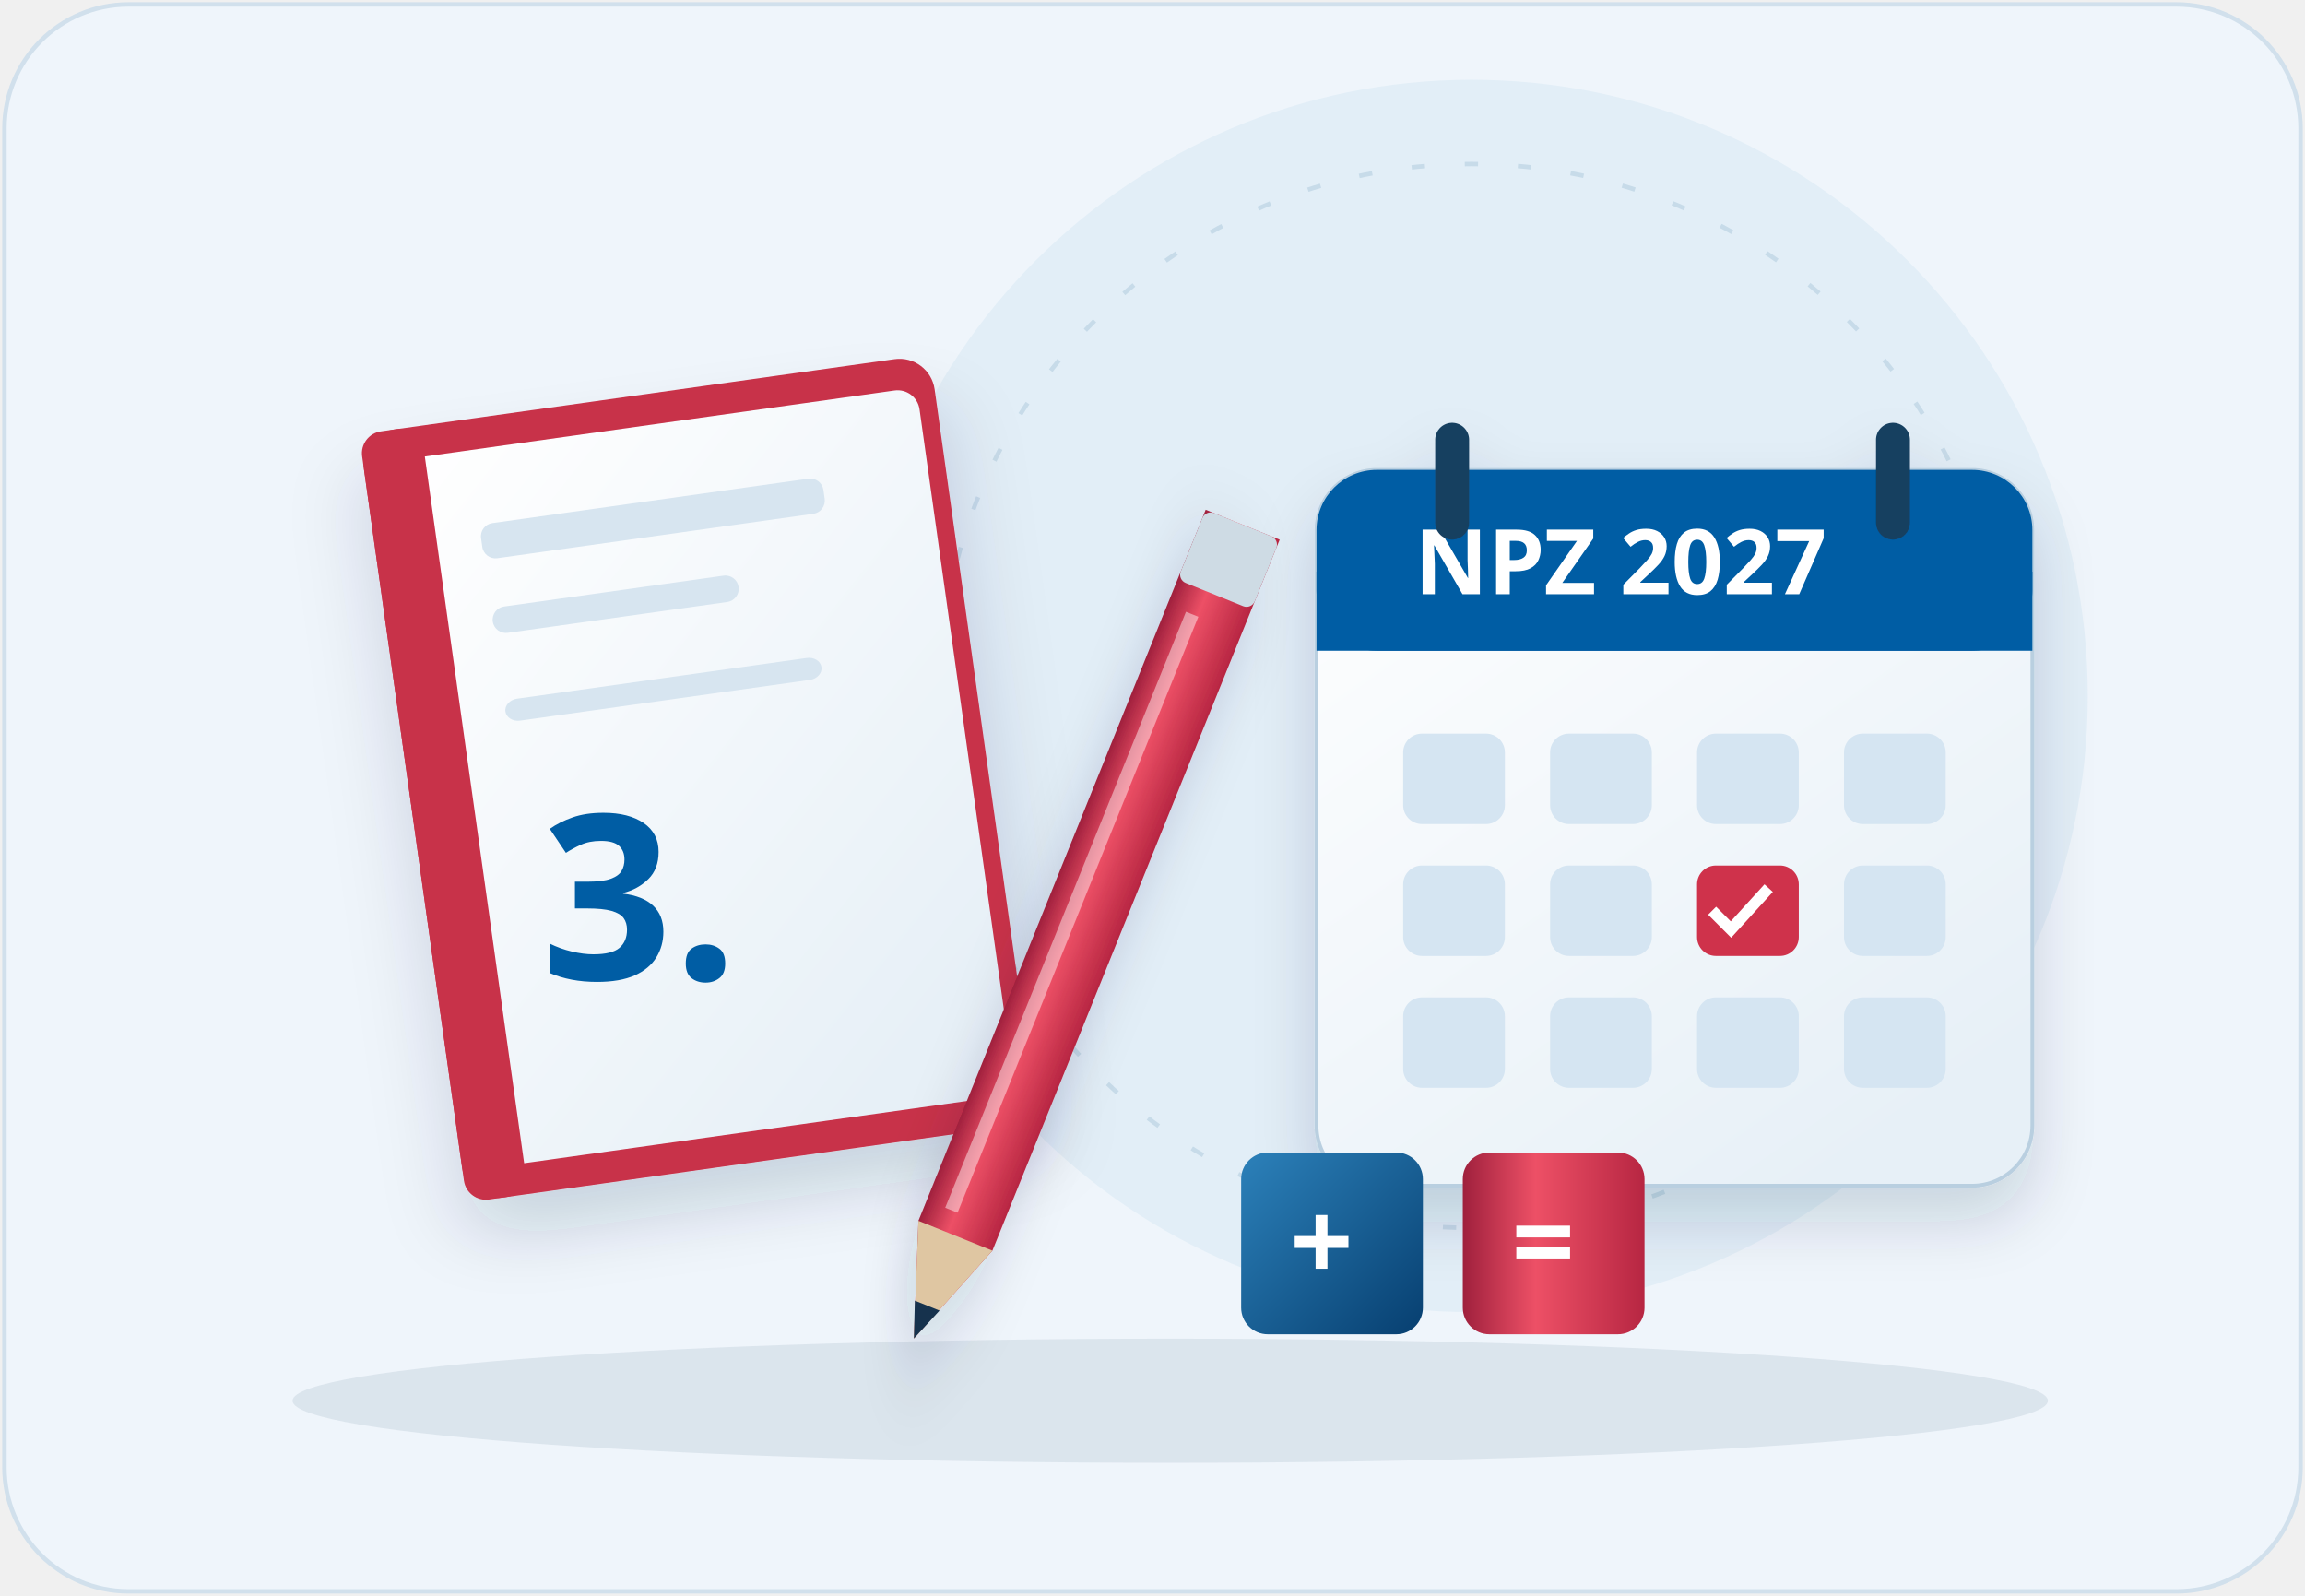
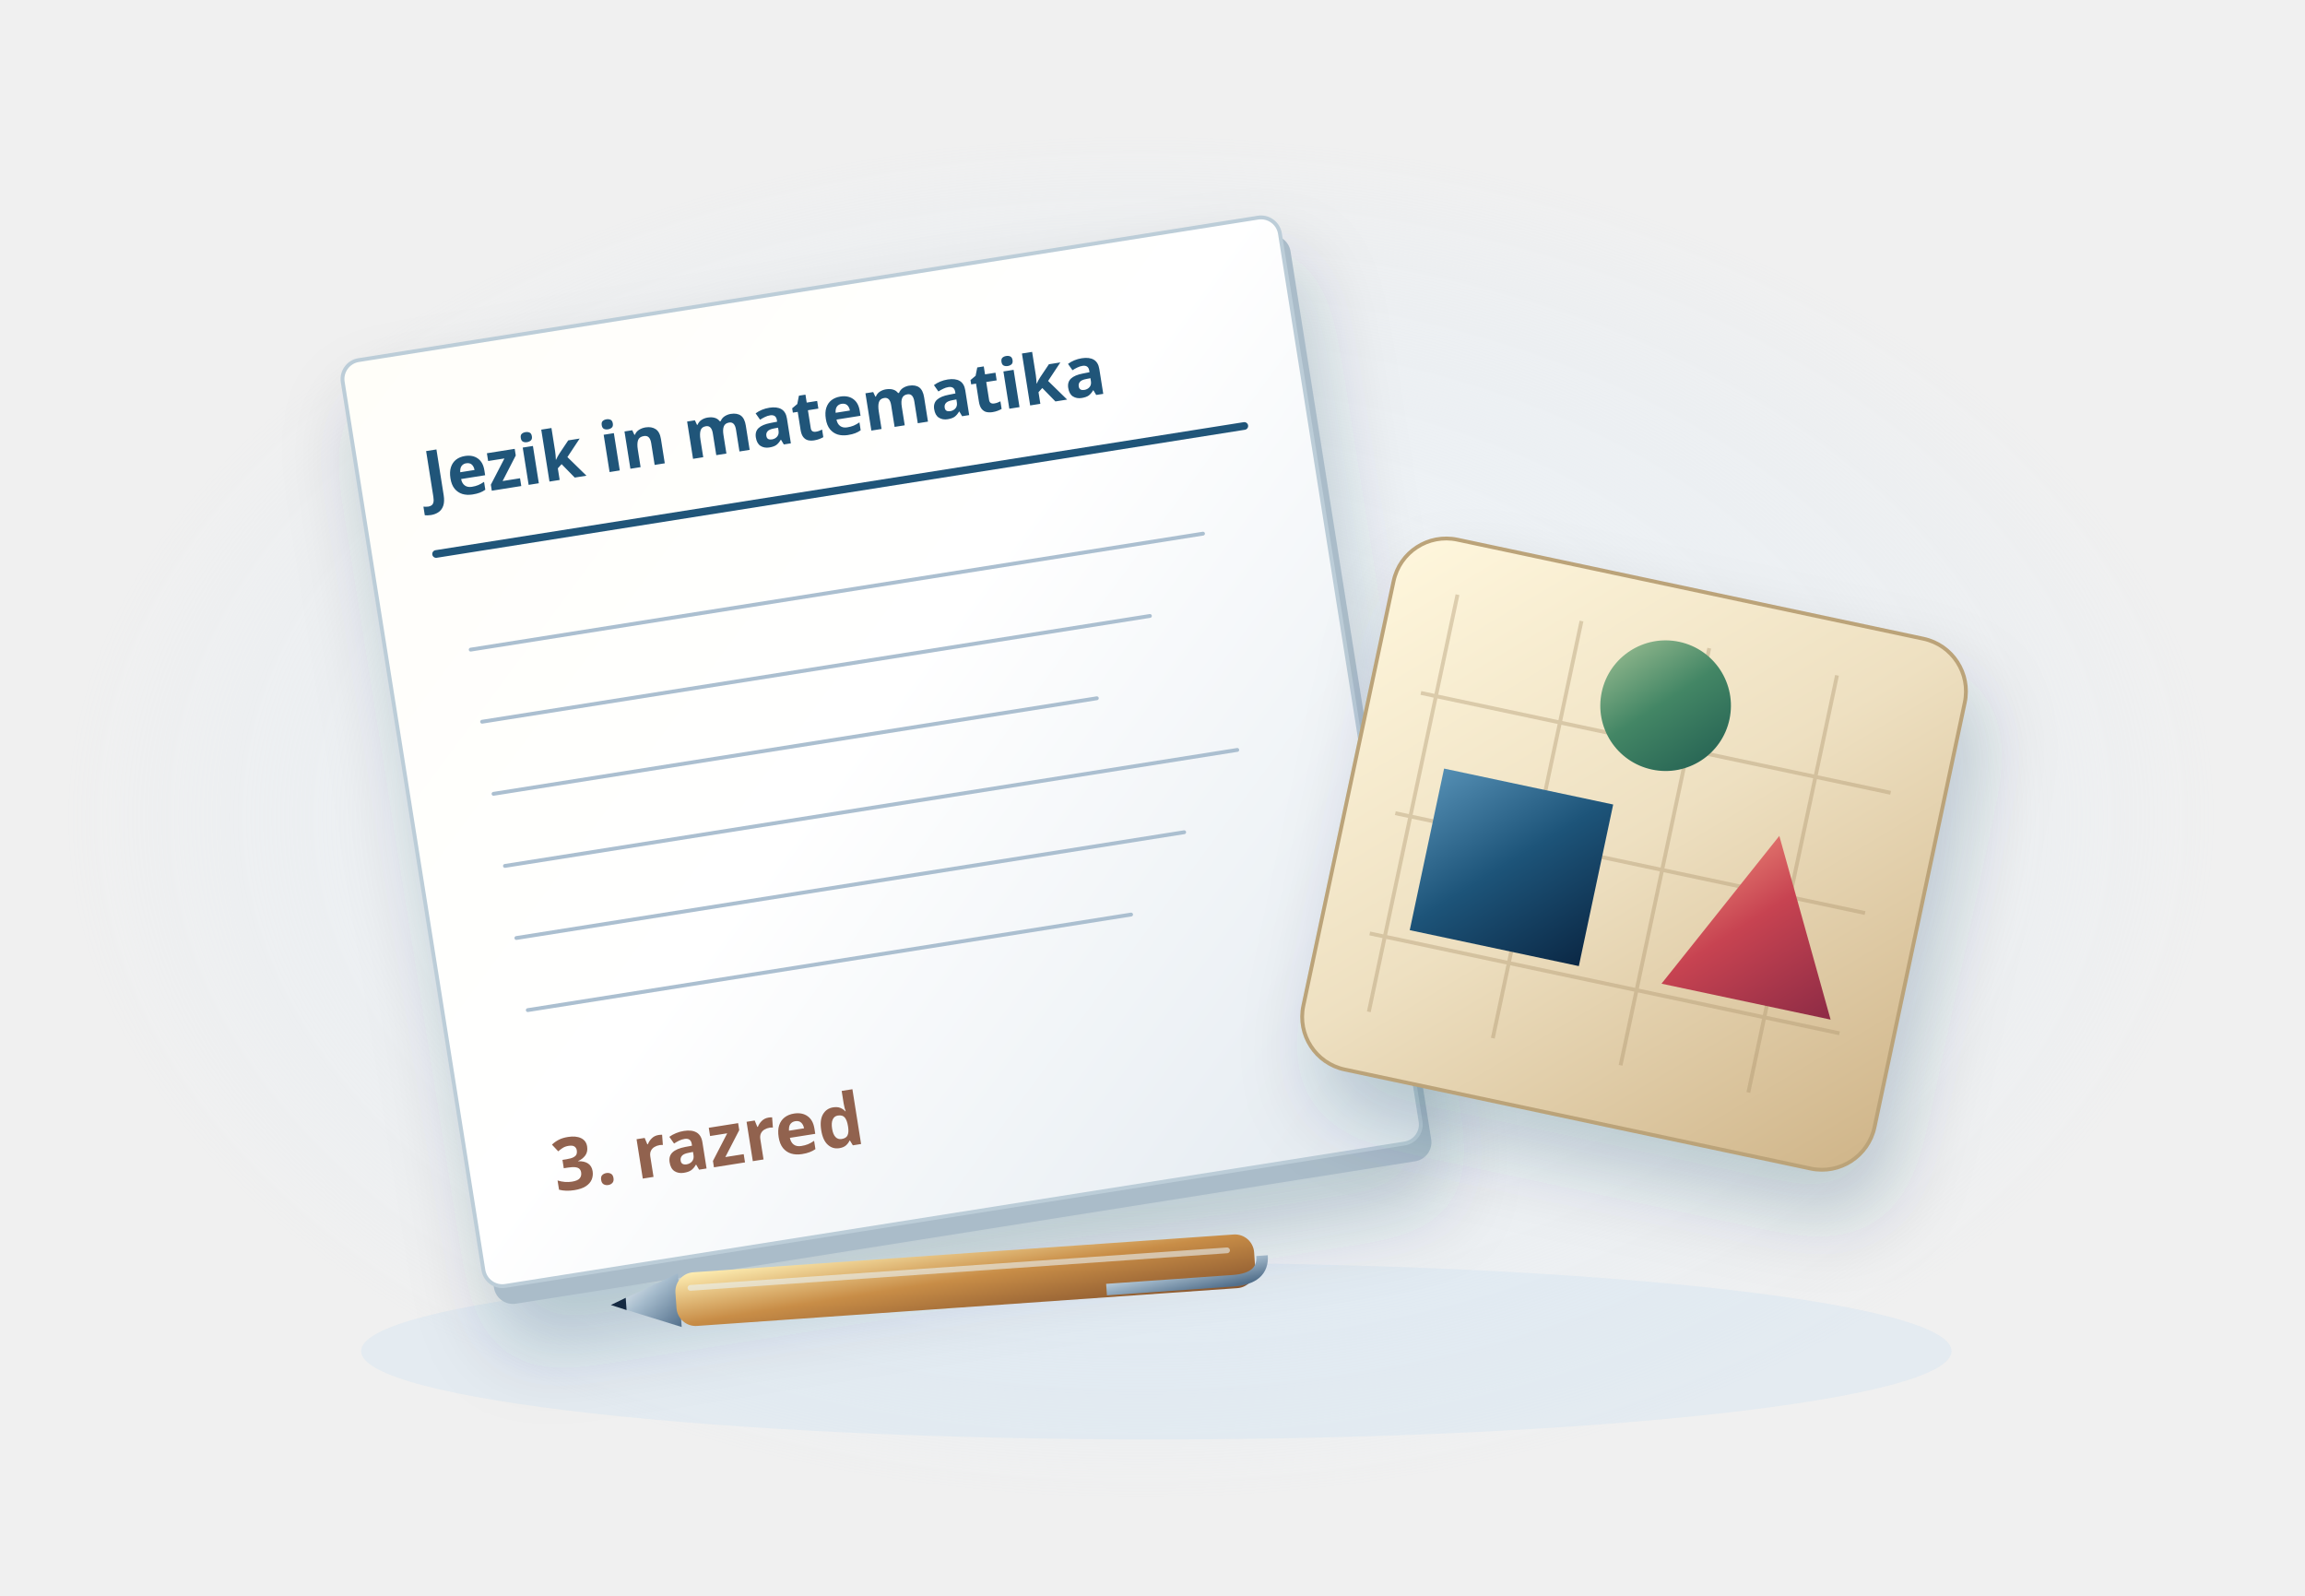
- <svg xmlns="http://www.w3.org/2000/svg" width="520" height="360" viewBox="0 0 520 360" role="img" aria-labelledby="title desc">
+ <svg xmlns="http://www.w3.org/2000/svg" width="520" height="360" viewBox="0 0 520 360">
  <defs>
-     <linearGradient id="paper" x2=".7" y2="1">
+     <filter id="cast" x="-.38" y="-.4" width="1.8" height="2">
+       <feGaussianBlur in="SourceAlpha" stdDeviation="10" />
+       <feOffset dx="4" dy="12" result="shadow" />
+       <feFlood flood-color="#19304d" flood-opacity=".21" />
+       <feComposite in2="shadow" operator="in" />
+     </filter>
+     <filter id="lift" x="-.35" y="-.4" width="1.75" height="2">
+       <feGaussianBlur in="SourceAlpha" stdDeviation="4" />
+       <feOffset dx="2" dy="5" result="shadow" />
+       <feFlood flood-color="#142c46" flood-opacity=".24" />
+       <feComposite in2="shadow" operator="in" />
+     </filter>
+     <radialGradient id="light">
      <stop stop-color="#fff" />
-       <stop offset="1" stop-color="#e7f0f7" />
+       <stop offset="1" stop-color="#d8e8f6" stop-opacity="0" />
+     </radialGradient>
+     <linearGradient id="paper" x2="1" y2="1">
+       <stop stop-color="#fffef9" />
+       <stop offset=".48" stop-color="#fff" />
+       <stop offset="1" stop-color="#e3eaf0" />
    </linearGradient>
    <linearGradient id="blue" x2="1" y2="1">
-       <stop stop-color="#2c81ba" />
-       <stop offset="1" stop-color="#073f70" />
+       <stop stop-color="#548eb3" />
+       <stop offset=".48" stop-color="#1d5479" />
+       <stop offset="1" stop-color="#0b2845" />
    </linearGradient>
-     <linearGradient id="red" x2="1" y2="0">
-       <stop stop-color="#9f203d" />
-       <stop offset=".4" stop-color="#ed5066" />
-       <stop offset="1" stop-color="#b72642" />
+     <linearGradient id="steel" x2="1" y2="1">
+       <stop stop-color="#fff" />
+       <stop offset=".48" stop-color="#a5bbcc" />
+       <stop offset="1" stop-color="#526f8b" />
    </linearGradient>
-     <radialGradient id="earth" cx=".3" cy=".3">
-       <stop stop-color="#6eb4d5" />
-       <stop offset="1" stop-color="#07558d" />
-     </radialGradient>
-     <radialGradient id="shade" cx=".25" cy=".25">
-       <stop offset=".35" stop-color="#102b4a" stop-opacity="0" />
-       <stop offset="1" stop-color="#071b35" stop-opacity=".6" />
-     </radialGradient>
-     <radialGradient id="sun">
-       <stop stop-color="#fff4c9" />
-       <stop offset=".75" stop-color="#ffc562" />
-       <stop offset="1" stop-color="#e68b36" />
-     </radialGradient>
-     <radialGradient id="moon" cx=".25" cy=".25">
-       <stop stop-color="#f6f0e6" />
-       <stop offset="1" stop-color="#8295a7" />
-     </radialGradient>
-     <radialGradient id="blood" cx=".3" cy=".3">
-       <stop stop-color="#e89564" />
-       <stop offset=".65" stop-color="#b14d41" />
-       <stop offset="1" stop-color="#3a273d" />
-     </radialGradient>
-     <linearGradient id="sky" x2=".5" y2="1">
-       <stop stop-color="#071d38" />
-       <stop offset="1" stop-color="#155c87" />
+     <linearGradient id="brass" x2="1" y2="1">
+       <stop stop-color="#fff0b5" />
+       <stop offset=".48" stop-color="#c88d47" />
+       <stop offset="1" stop-color="#87552e" />
    </linearGradient>
-     <linearGradient id="leaf" x2="1" y2="1">
-       <stop stop-color="#9bc35f" />
-       <stop offset="1" stop-color="#336e46" />
+     <linearGradient id="red" x2="1" y2="1">
+       <stop stop-color="#f69a82" />
+       <stop offset=".48" stop-color="#c74351" />
+       <stop offset="1" stop-color="#8d2b45" />
    </linearGradient>
-     <filter id="shadow" x="-.3" y="-.3" width="1.8" height="1.8">
-       <feDropShadow dx="0" dy="9" stdDeviation="8" flood-color="#15344c" flood-opacity=".16" />
-     </filter>
+     <linearGradient id="green" x2="1" y2="1">
+       <stop stop-color="#a3c396" />
+       <stop offset=".48" stop-color="#438665" />
+       <stop offset="1" stop-color="#205c50" />
+     </linearGradient>
+     <linearGradient id="cream" x2="1" y2="1">
+       <stop stop-color="#fff7dd" />
+       <stop offset=".48" stop-color="#eee0c1" />
+       <stop offset="1" stop-color="#cfb488" />
+     </linearGradient>
  </defs>
-   <rect x="1" y="1" width="518" height="358" rx="28" fill="#eff5fb" stroke="#d1e0ec" />
-   <circle cx="332" cy="157" r="139" fill="#e2eef7" />
-   <circle cx="332" cy="157" r="120" fill="none" stroke="#c7dbe9" stroke-dasharray="3 9" />
-   <ellipse cx="264" cy="316" rx="198" ry="14" fill="#143e63" opacity=".09" />
-   <g transform="translate(81 98) rotate(-8)" filter="url(#shadow)">
-     <rect x="0" y="0" width="130" height="175" rx="8" fill="#c8314a" stroke="none" />
-     <rect x="8" y="7" width="118" height="161" rx="5" fill="url(#paper)" stroke="none" />
-     <rect x="0" y="0" width="14" height="175" rx="5" fill="#c8314a" stroke="none" />
-     <rect x="24" y="24" width="78" height="8" rx="3" fill="#d7e5f0" stroke="none" />
-     <rect x="24" y="43" width="56" height="6" rx="3" fill="#d7e5f0" stroke="none" />
-     <rect x="24" y="64" width="72" height="5" rx="3" fill="#d7e5f0" stroke="none" />
+   <g transform="translate(0 15.333) scale(.866667)">
+     <ellipse cx="297" cy="195" rx="280" ry="177" fill="url(#light)" />
+     <ellipse cx="301" cy="334" rx="207" ry="23" fill="#d4e4f1" opacity=".44" />
+     <use href="#art-shape-1" filter="url(#cast)" />
+     <g transform="rotate(-9 229.5 178.0)" id="art-shape-1">
+       <rect x="108" y="61" width="247" height="244" rx="5" fill="#aabcc9" />
+       <rect x="106" y="56" width="247" height="244" rx="5" fill="url(#paper)" stroke="#bccdd8" />
+       <path d="M123 109L336 109" fill="none" stroke="#205579" stroke-width="2" stroke-linecap="round" />
+       <text x="123" y="95" fill="#205579" font-family="system-ui,sans-serif" font-size="18" font-weight="700">Jezik in matematika</text>
+       <path d="M128 135L321 135" fill="none" stroke="#abbfd0" stroke-width="1" stroke-linecap="round" />
+       <path d="M128 154L304 154" fill="none" stroke="#abbfd0" stroke-width="1" stroke-linecap="round" />
+       <path d="M128 173L287 173" fill="none" stroke="#abbfd0" stroke-width="1" stroke-linecap="round" />
+       <path d="M128 192L321 192" fill="none" stroke="#abbfd0" stroke-width="1" stroke-linecap="round" />
+       <path d="M128 211L304 211" fill="none" stroke="#abbfd0" stroke-width="1" stroke-linecap="round" />
+       <path d="M128 230L287 230" fill="none" stroke="#abbfd0" stroke-width="1" stroke-linecap="round" />
+       <text x="128" y="278" fill="#91624e" font-family="system-ui,sans-serif" font-size="19" font-weight="700">3. razred</text>
+     </g>
+     <use href="#art-shape-2" filter="url(#cast)" />
+     <g transform="rotate(12 405 209)" id="art-shape-2">
+       <rect x="348" y="130" width="152" height="141" rx="14" fill="url(#cream)" stroke="#bba379" />
+       <path d="M365 144v111m33-111v111m34-111v111m34-111v111m-105-84h125m-125 32h125m-125 32h125" stroke="#ac926c" opacity=".38" />
+       <path d="M371 189h45v43h-45z" fill="url(#blue)" />
+       <path d="M438 232 460 188l23 44Z" fill="url(#red)" />
+       <circle cx="424" cy="161" r="17" fill="url(#green)" />
+     </g>
+     <use href="#art-shape-3" filter="url(#lift)" />
+     <g transform="translate(159 322) rotate(-4)" id="art-shape-3">
+       <path d="M0 0l18-7v14Z" fill="url(#steel)" />
+       <path d="M0 0l4-1.6v3.2Z" fill="#152a42" />
+       <rect x="17" y="-7" width="151" height="14" rx="5" fill="url(#brass)" />
+       <path d="M21 -3L161 -3" fill="none" stroke="#e8f3f8" stroke-width="1.5" stroke-linecap="round" opacity=".58" />
+       <path d="M129 5h33q8 0 8-6" stroke="url(#steel)" stroke-width="3" fill="none" />
+     </g>
  </g>
-   <text x="122" y="221" font-family="Avenir,system-ui,sans-serif" font-size="52" font-weight="800" fill="#005da4">3.</text>
-   <g transform="translate(297 106) scale(0.85)" filter="url(#shadow)">
-     <rect x="0" y="0" width="190" height="190" rx="16" fill="url(#paper)" stroke="#b9cfe0" />
-     <rect x="0" y="0" width="190" height="48" rx="16" fill="#005da4" stroke="none" />
-     <rect x="0" y="27" width="190" height="21" rx="0" fill="#005da4" stroke="none" />
-     <text x="26" y="33" font-family="Avenir,system-ui,sans-serif" font-size="24" font-weight="800" fill="#fff">NPZ 2027</text>
-     <path d="M36-8V14M153-8V14" stroke="#173f61" stroke-width="9" stroke-linecap="round" />
-     <rect x="23" y="70" width="27" height="24" rx="5" fill="#d5e5f2" stroke="none" />
-     <rect x="62" y="70" width="27" height="24" rx="5" fill="#d5e5f2" stroke="none" />
-     <rect x="101" y="70" width="27" height="24" rx="5" fill="#d5e5f2" stroke="none" />
-     <rect x="140" y="70" width="27" height="24" rx="5" fill="#d5e5f2" stroke="none" />
-     <rect x="23" y="105" width="27" height="24" rx="5" fill="#d5e5f2" stroke="none" />
-     <rect x="62" y="105" width="27" height="24" rx="5" fill="#d5e5f2" stroke="none" />
-     <rect x="101" y="105" width="27" height="24" rx="5" fill="#cf314b" stroke="none" />
-     <rect x="140" y="105" width="27" height="24" rx="5" fill="#d5e5f2" stroke="none" />
-     <rect x="23" y="140" width="27" height="24" rx="5" fill="#d5e5f2" stroke="none" />
-     <rect x="62" y="140" width="27" height="24" rx="5" fill="#d5e5f2" stroke="none" />
-     <rect x="101" y="140" width="27" height="24" rx="5" fill="#d5e5f2" stroke="none" />
-     <rect x="140" y="140" width="27" height="24" rx="5" fill="#d5e5f2" stroke="none" />
-     <path d="m105 117 5 5 10-11" fill="none" stroke="#fff" stroke-width="3" />
-   </g>
-   <g transform="translate(272 115) rotate(22)" filter="url(#shadow)">
-     <path d="M0 0h18v173l-9 25-9-25z" fill="url(#red)" />
-     <path d="M0 173h18l-9 25z" fill="#dfc6a2" />
-     <path d="m6 190 3 8 3-8" fill="#17334e" />
-     <rect x="0" y="0" width="18" height="17" rx="2" fill="#cedbe4" stroke="none" />
-     <path d="M6 23v145" stroke="#fff" stroke-opacity=".45" stroke-width="3" />
-   </g>
-   <rect x="280" y="260" width="41" height="41" rx="6" fill="url(#blue)" stroke="none" />
-   <rect x="330" y="260" width="41" height="41" rx="6" fill="url(#red)" stroke="none" />
-   <text x="291" y="289" font-family="Avenir,system-ui,sans-serif" font-size="25" font-weight="800" fill="#fff">+</text>
-   <text x="341" y="289" font-family="Avenir,system-ui,sans-serif" font-size="25" font-weight="800" fill="#fff">=</text>
</svg>
